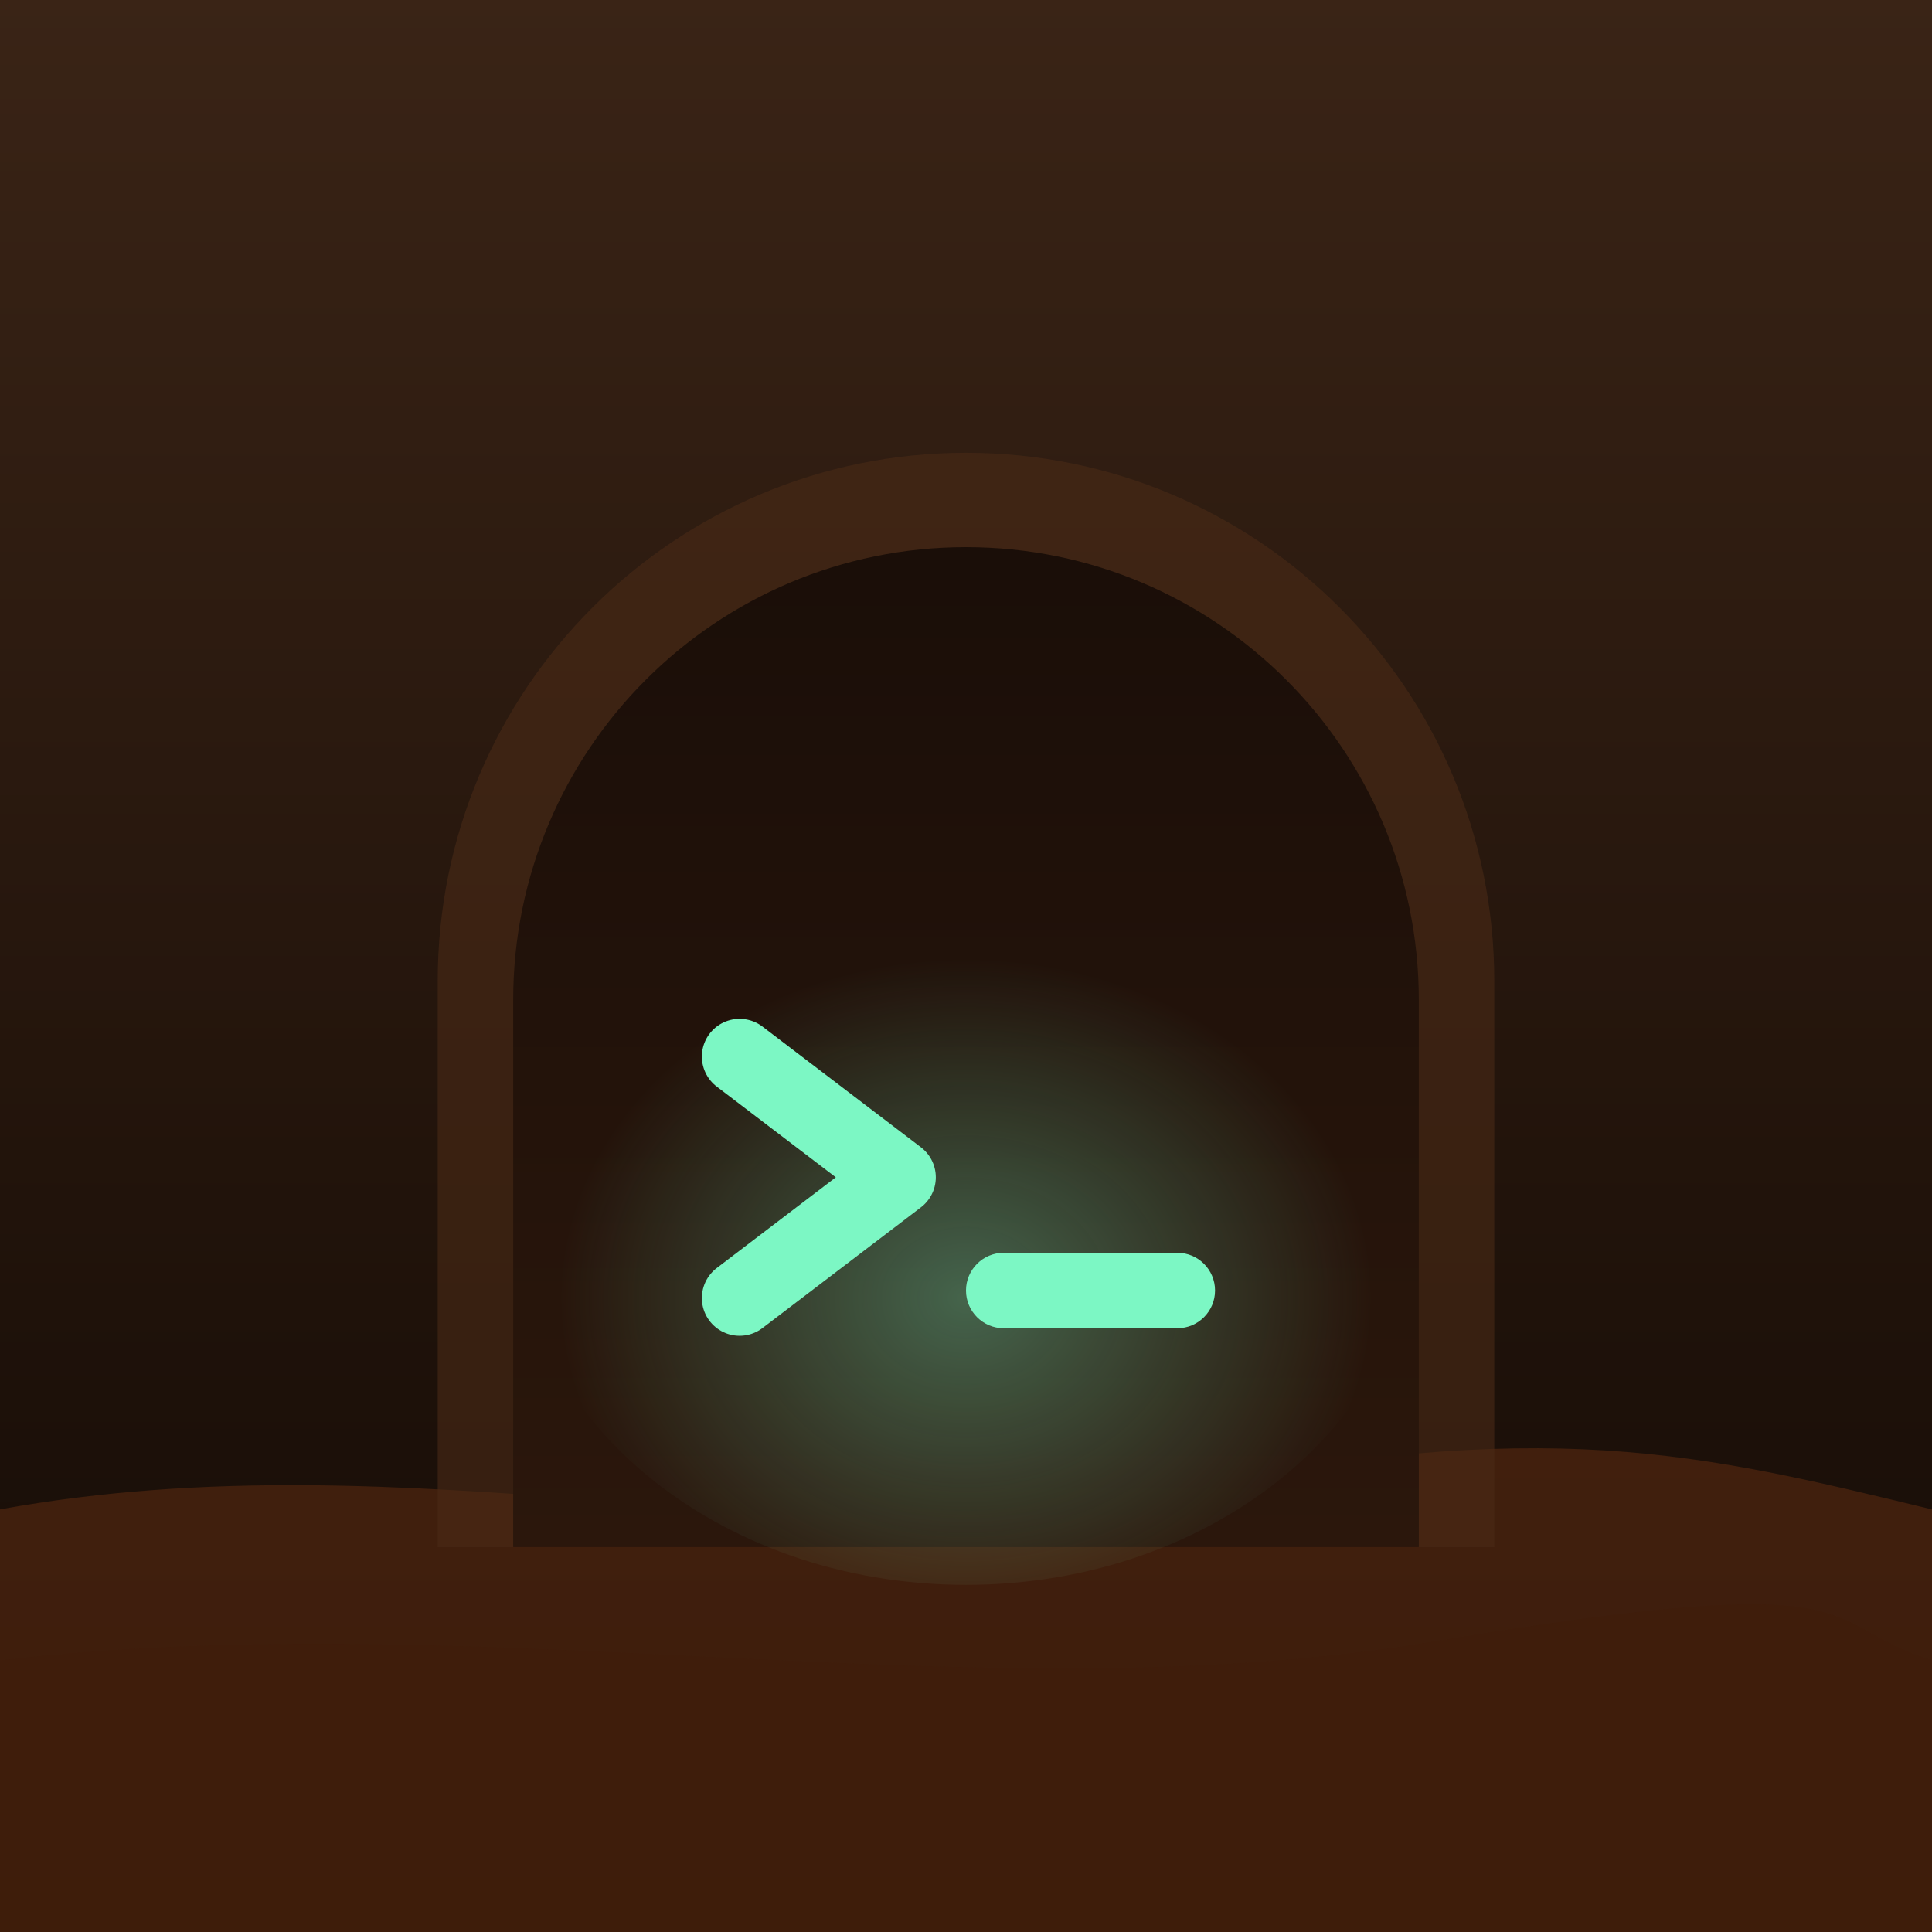
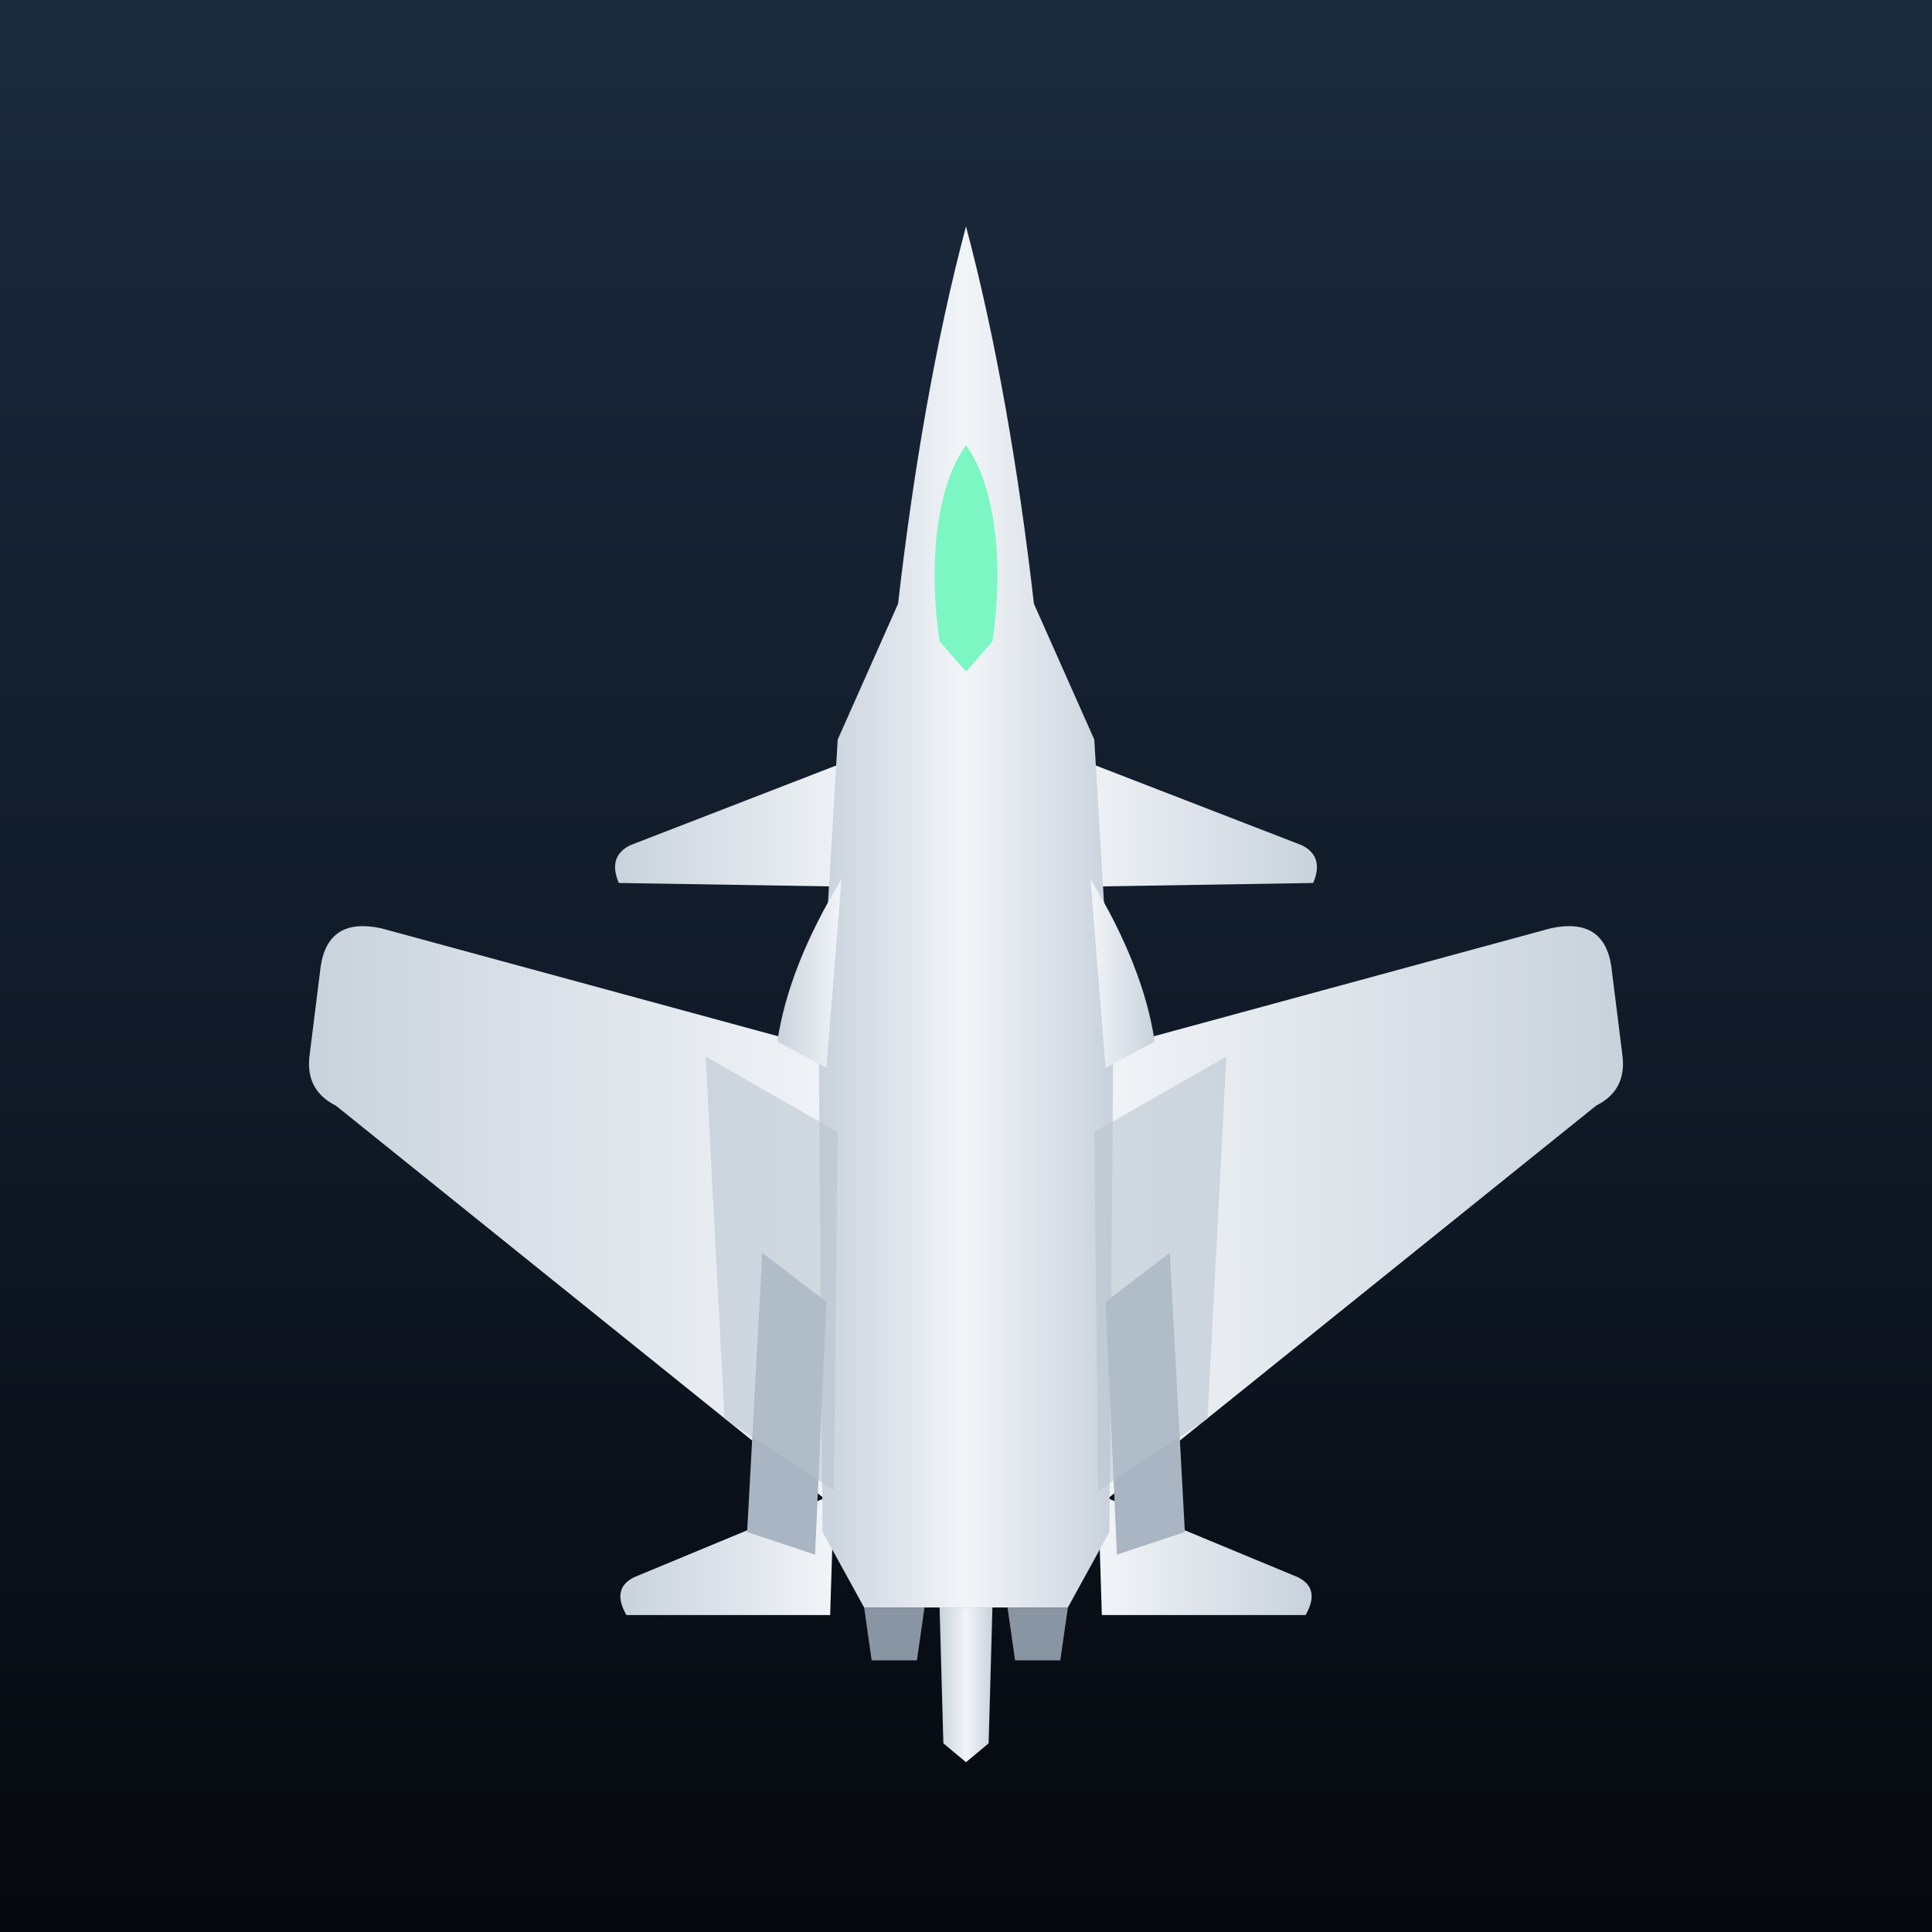
- <svg xmlns="http://www.w3.org/2000/svg" viewBox="0 0 1024 1024">
+ <svg xmlns="http://www.w3.org/2000/svg" xmlns:xlink="http://www.w3.org/1999/xlink" viewBox="0 0 1024 1024">
  <defs>
    <linearGradient id="bg" x1="0" y1="0" x2="0" y2="1">
-       <stop offset="0" stop-color="#3A2416" />
-       <stop offset="0.55" stop-color="#24150C" />
-       <stop offset="1" stop-color="#120A05" />
+       <stop offset="0" stop-color="#1B2A3D" />
+       <stop offset="0.6" stop-color="#0F1825" />
+       <stop offset="1" stop-color="#05080D" />
    </linearGradient>
-     <linearGradient id="hole" x1="0" y1="0" x2="0" y2="1">
-       <stop offset="0" stop-color="#1A0E08" />
-       <stop offset="1" stop-color="#2B170C" />
+     <linearGradient id="metal" x1="0" y1="0" x2="1" y2="0">
+       <stop offset="0" stop-color="#F2F5F8" />
+       <stop offset="1" stop-color="#C9D2DC" />
    </linearGradient>
-     <radialGradient id="glow" cx="0.5" cy="0.62" r="0.45">
-       <stop offset="0" stop-color="#7CF7C4" stop-opacity="0.35" />
-       <stop offset="1" stop-color="#7CF7C4" stop-opacity="0" />
-     </radialGradient>
+     <g id="half">
+       <path d="M572 560 L822 492 Q850 486 854 512 L860 560 Q862 578 846 586 L580 800 Z" fill="url(#metal)" />
+       <path d="M566 400 L690 448 Q702 454 696 468 L572 470 Z" fill="url(#metal)" />
+       <path d="M582 792 L688 836 Q700 842 692 856 L584 856 Z" fill="url(#metal)" />
+       <path d="M512 120 C 528 180, 540 250, 548 320 L 580 392 L 590 560 L 588 812 L 566 852 L 512 852 Z" fill="url(#metal)" />
+       <path d="M578 466 Q 606 512, 612 552 L 586 566 Z" fill="url(#metal)" />
+       <path d="M586 690 L620 664 L628 812 L592 824 Z" fill="#A9B5C2" />
+       <path d="M534 852 L566 852 L562 880 L538 880 Z" fill="#8995A3" />
+       <path d="M512 852 L526 852 L524 924 L512 934 Z" fill="url(#metal)" />
+       <path d="M580 600 L650 560 L640 752 L582 790 Z" fill="#B7C2CE" opacity="0.55" />
+     </g>
  </defs>
  <rect width="1024" height="1024" fill="url(#bg)" />
-   <path d="M0 800 C 220 760, 420 830, 620 790 S 900 770, 1024 800 L1024 1024 L0 1024Z" fill="#5E2B10" opacity="0.55" />
-   <path d="M0 880 C 260 850, 520 910, 760 870 S 960 860, 1024 880 L1024 1024 L0 1024Z" fill="#3F1C0A" opacity="0.6" />
-   <path d="M232 820 L232 520 A280 280 0 0 1 792 520 L792 820 Z" fill="#4A2A16" opacity="0.6" />
-   <path d="M272 820 L272 530 A240 240 0 0 1 752 530 L752 820 Z" fill="url(#hole)" />
-   <ellipse cx="512" cy="640" rx="240" ry="200" fill="url(#glow)" />
-   <path d="M392 560 L476 624 L392 688" fill="none" stroke="#7CF7C4" stroke-width="40" stroke-linecap="round" stroke-linejoin="round" />
-   <rect x="512" y="664" width="132" height="40" rx="20" fill="#7CF7C4" />
+   <use xlink:href="#half" />
+   <use xlink:href="#half" transform="translate(1024 0) scale(-1 1)" />
+   <path d="M512 236 C 528 258, 532 300, 526 340 L 512 356 L 498 340 C 492 300, 496 258, 512 236 Z" fill="#7CF7C4" />
</svg>
